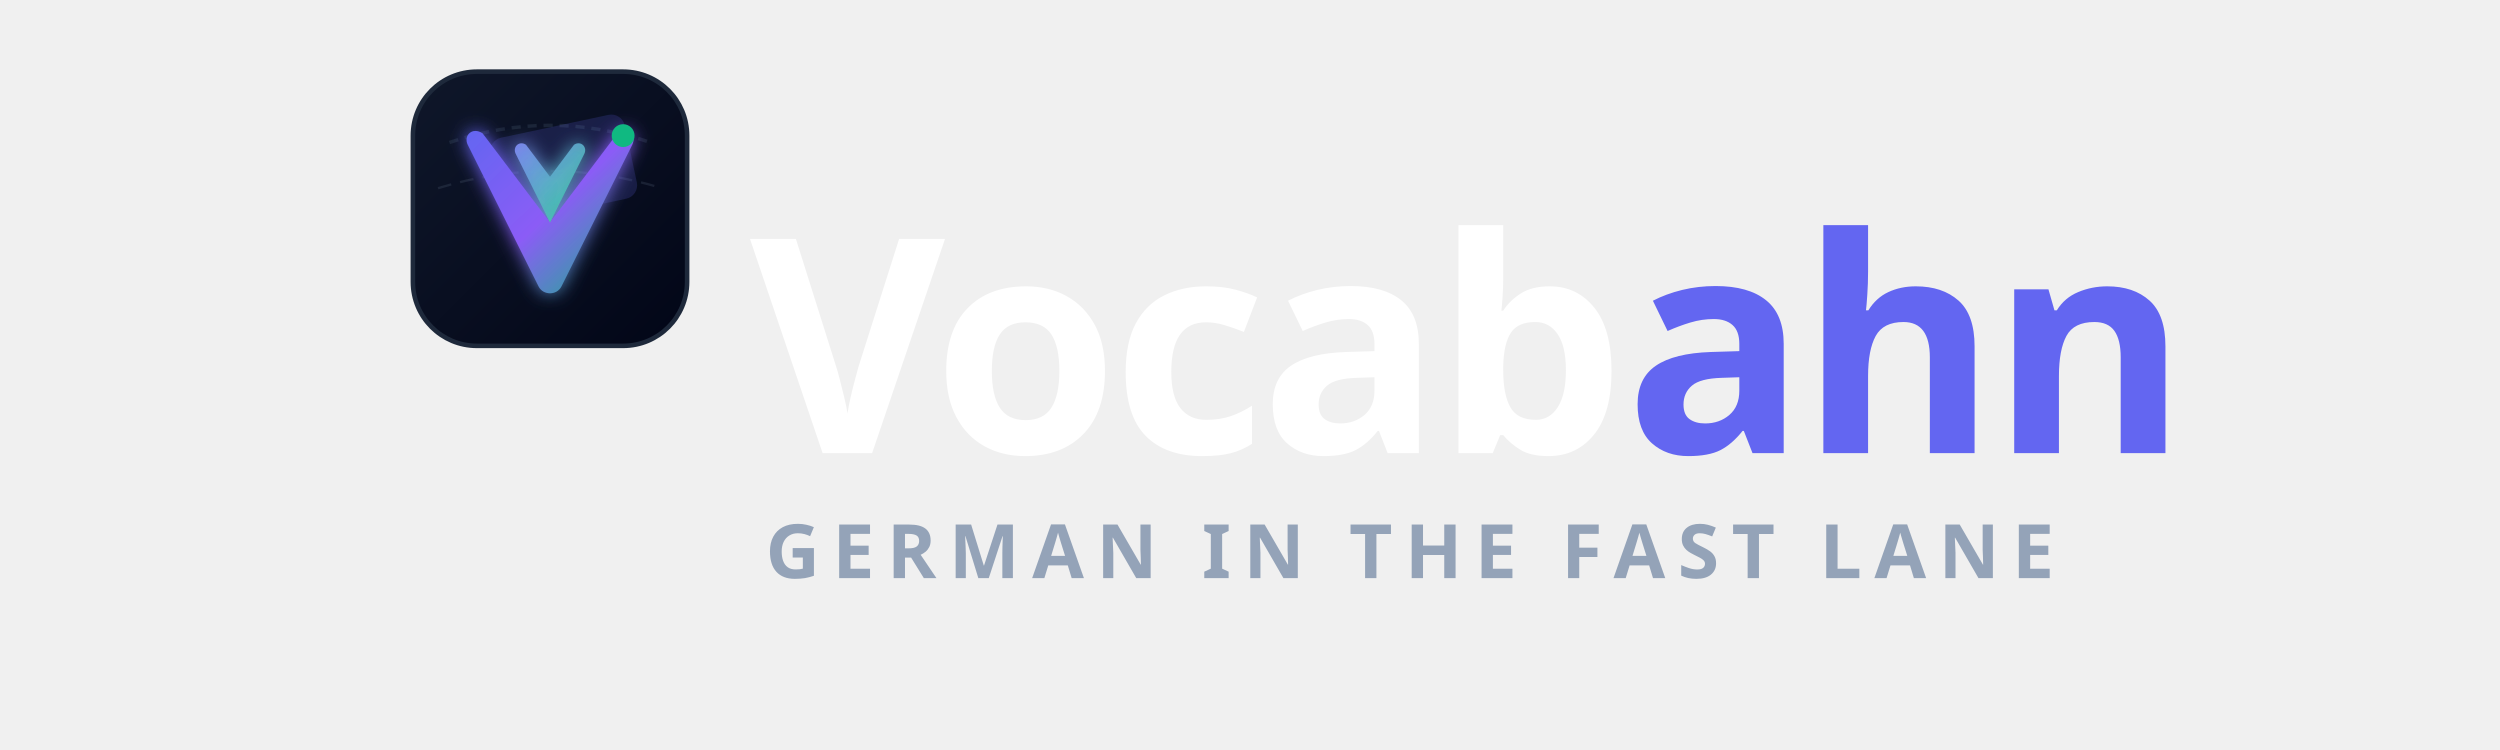
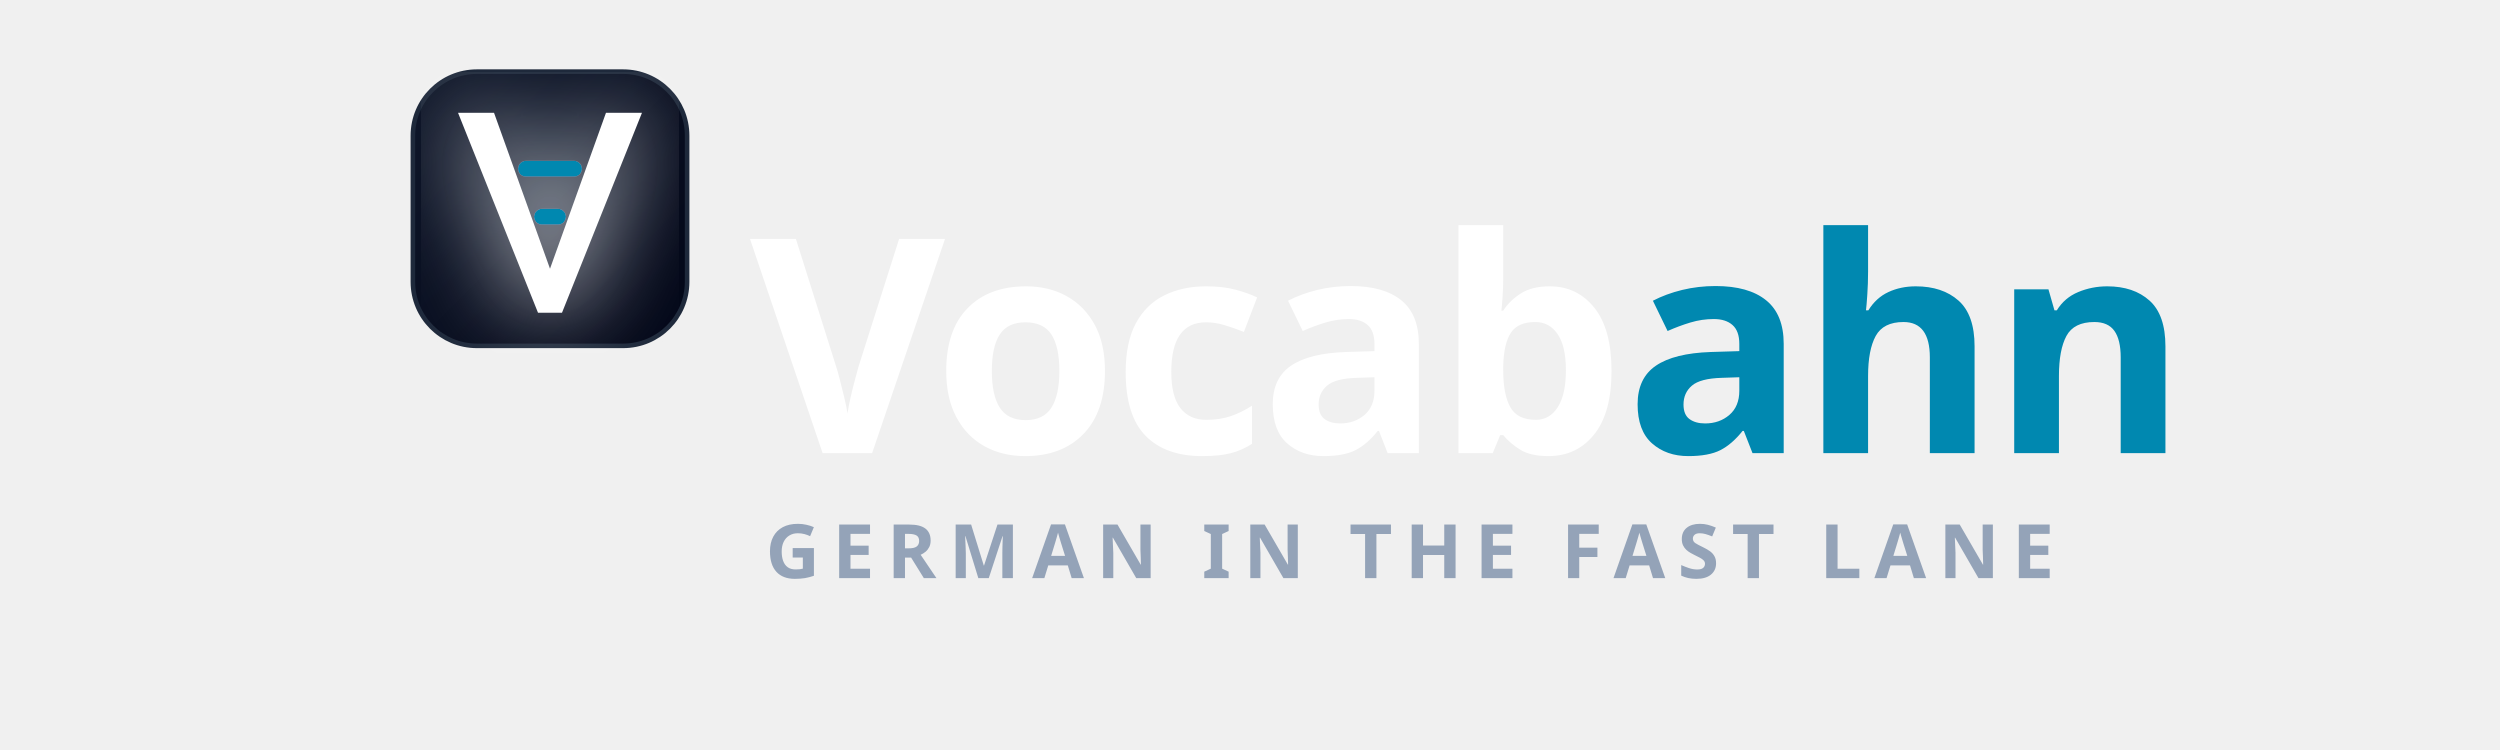
<svg xmlns="http://www.w3.org/2000/svg" viewBox="0 0 800 240" fill="none">
  <g transform="translate(20, 20) scale(0.39)">
    <svg viewBox="0 0 512 512" fill="none">
      <defs>
        <linearGradient id="bgGrad" x1="0%" y1="0%" x2="100%" y2="100%">
          <stop offset="0%" stop-color="#0f172a" />
          <stop offset="100%" stop-color="#020617" />
        </linearGradient>
-         <linearGradient id="vGrad" x1="0%" y1="0%" x2="100%" y2="100%">
-           <stop offset="0%" stop-color="#6366f1" />
-           <stop offset="50%" stop-color="#8b5cf6" />
-           <stop offset="100%" stop-color="#10b981" />
-         </linearGradient>
-         <linearGradient id="vGradLight" x1="0%" y1="0%" x2="100%" y2="100%">
-           <stop offset="0%" stop-color="#818cf8" />
-           <stop offset="100%" stop-color="#34d399" />
-         </linearGradient>
        <filter id="glow" x="-20%" y="-20%" width="140%" height="140%">
-           <feGaussianBlur stdDeviation="16" result="blur" />
+           <feGaussianBlur stdDeviation="12" result="blur" />
          <feComposite in="SourceGraphic" in2="blur" operator="over" />
        </filter>
      </defs>
      <rect x="16" y="16" width="480" height="480" rx="112" fill="url(#bgGrad)" stroke="#1e293b" stroke-width="8" />
-       <path d="M 80 140 Q 256 80 432 140" stroke="#334155" stroke-width="6" stroke-dasharray="16 12" opacity="0.4" fill="none" />
-       <path d="M 60 220 Q 256 160 452 220" stroke="#475569" stroke-width="4" stroke-dasharray="24 16" opacity="0.3" fill="none" />
-       <rect x="160" y="110" width="240" height="150" rx="24" fill="#6366f1" opacity="0.18" transform="rotate(-12 280 185)" />
-       <g filter="url(#glow)">
-         <path d="M 112 144 L 236 392 C 244 408 268 408 276 392 L 400 144 C 408 128 392 112 374 124 L 256 280 L 138 124 C 120 112 104 128 112 144 Z" fill="url(#vGrad)" />
-         <path d="M 196 160 L 256 280 L 316 160 C 322 148 310 136 298 144 L 256 200 L 214 144 C 202 136 190 148 196 160 Z" fill="url(#vGradLight)" opacity="0.9" />
+       <g filter="url(#glow)" transform="translate(32, 32) scale(7)">
+         <path d="M9 8 L18 8 L32 47 L46 8 L55 8 L35 58 L29 58 Z" fill="#ffffff" />
+         <rect x="24" y="20" width="16" height="4" rx="2" fill="#0088b0" />
+         <rect x="28" y="32" width="8" height="4" rx="2" fill="#0088b0" />
      </g>
-       <circle cx="384" cy="128" r="20" fill="#10b981" />
    </svg>
  </g>
  <text x="240" y="145" font-family="'Plus Jakarta Sans', system-ui, sans-serif" font-size="96" font-weight="900" letter-spacing="-2" fill="#ffffff">
-     Vocab<tspan fill="#6366f1">ahn</tspan>
+     Vocab<tspan fill="#0088b0">ahn</tspan>
  </text>
  <text x="245" y="185" font-family="'Plus Jakarta Sans', system-ui, sans-serif" font-size="24" font-weight="600" letter-spacing="4" fill="#94a3b8">
    GERMAN IN THE FAST LANE
  </text>
</svg>
